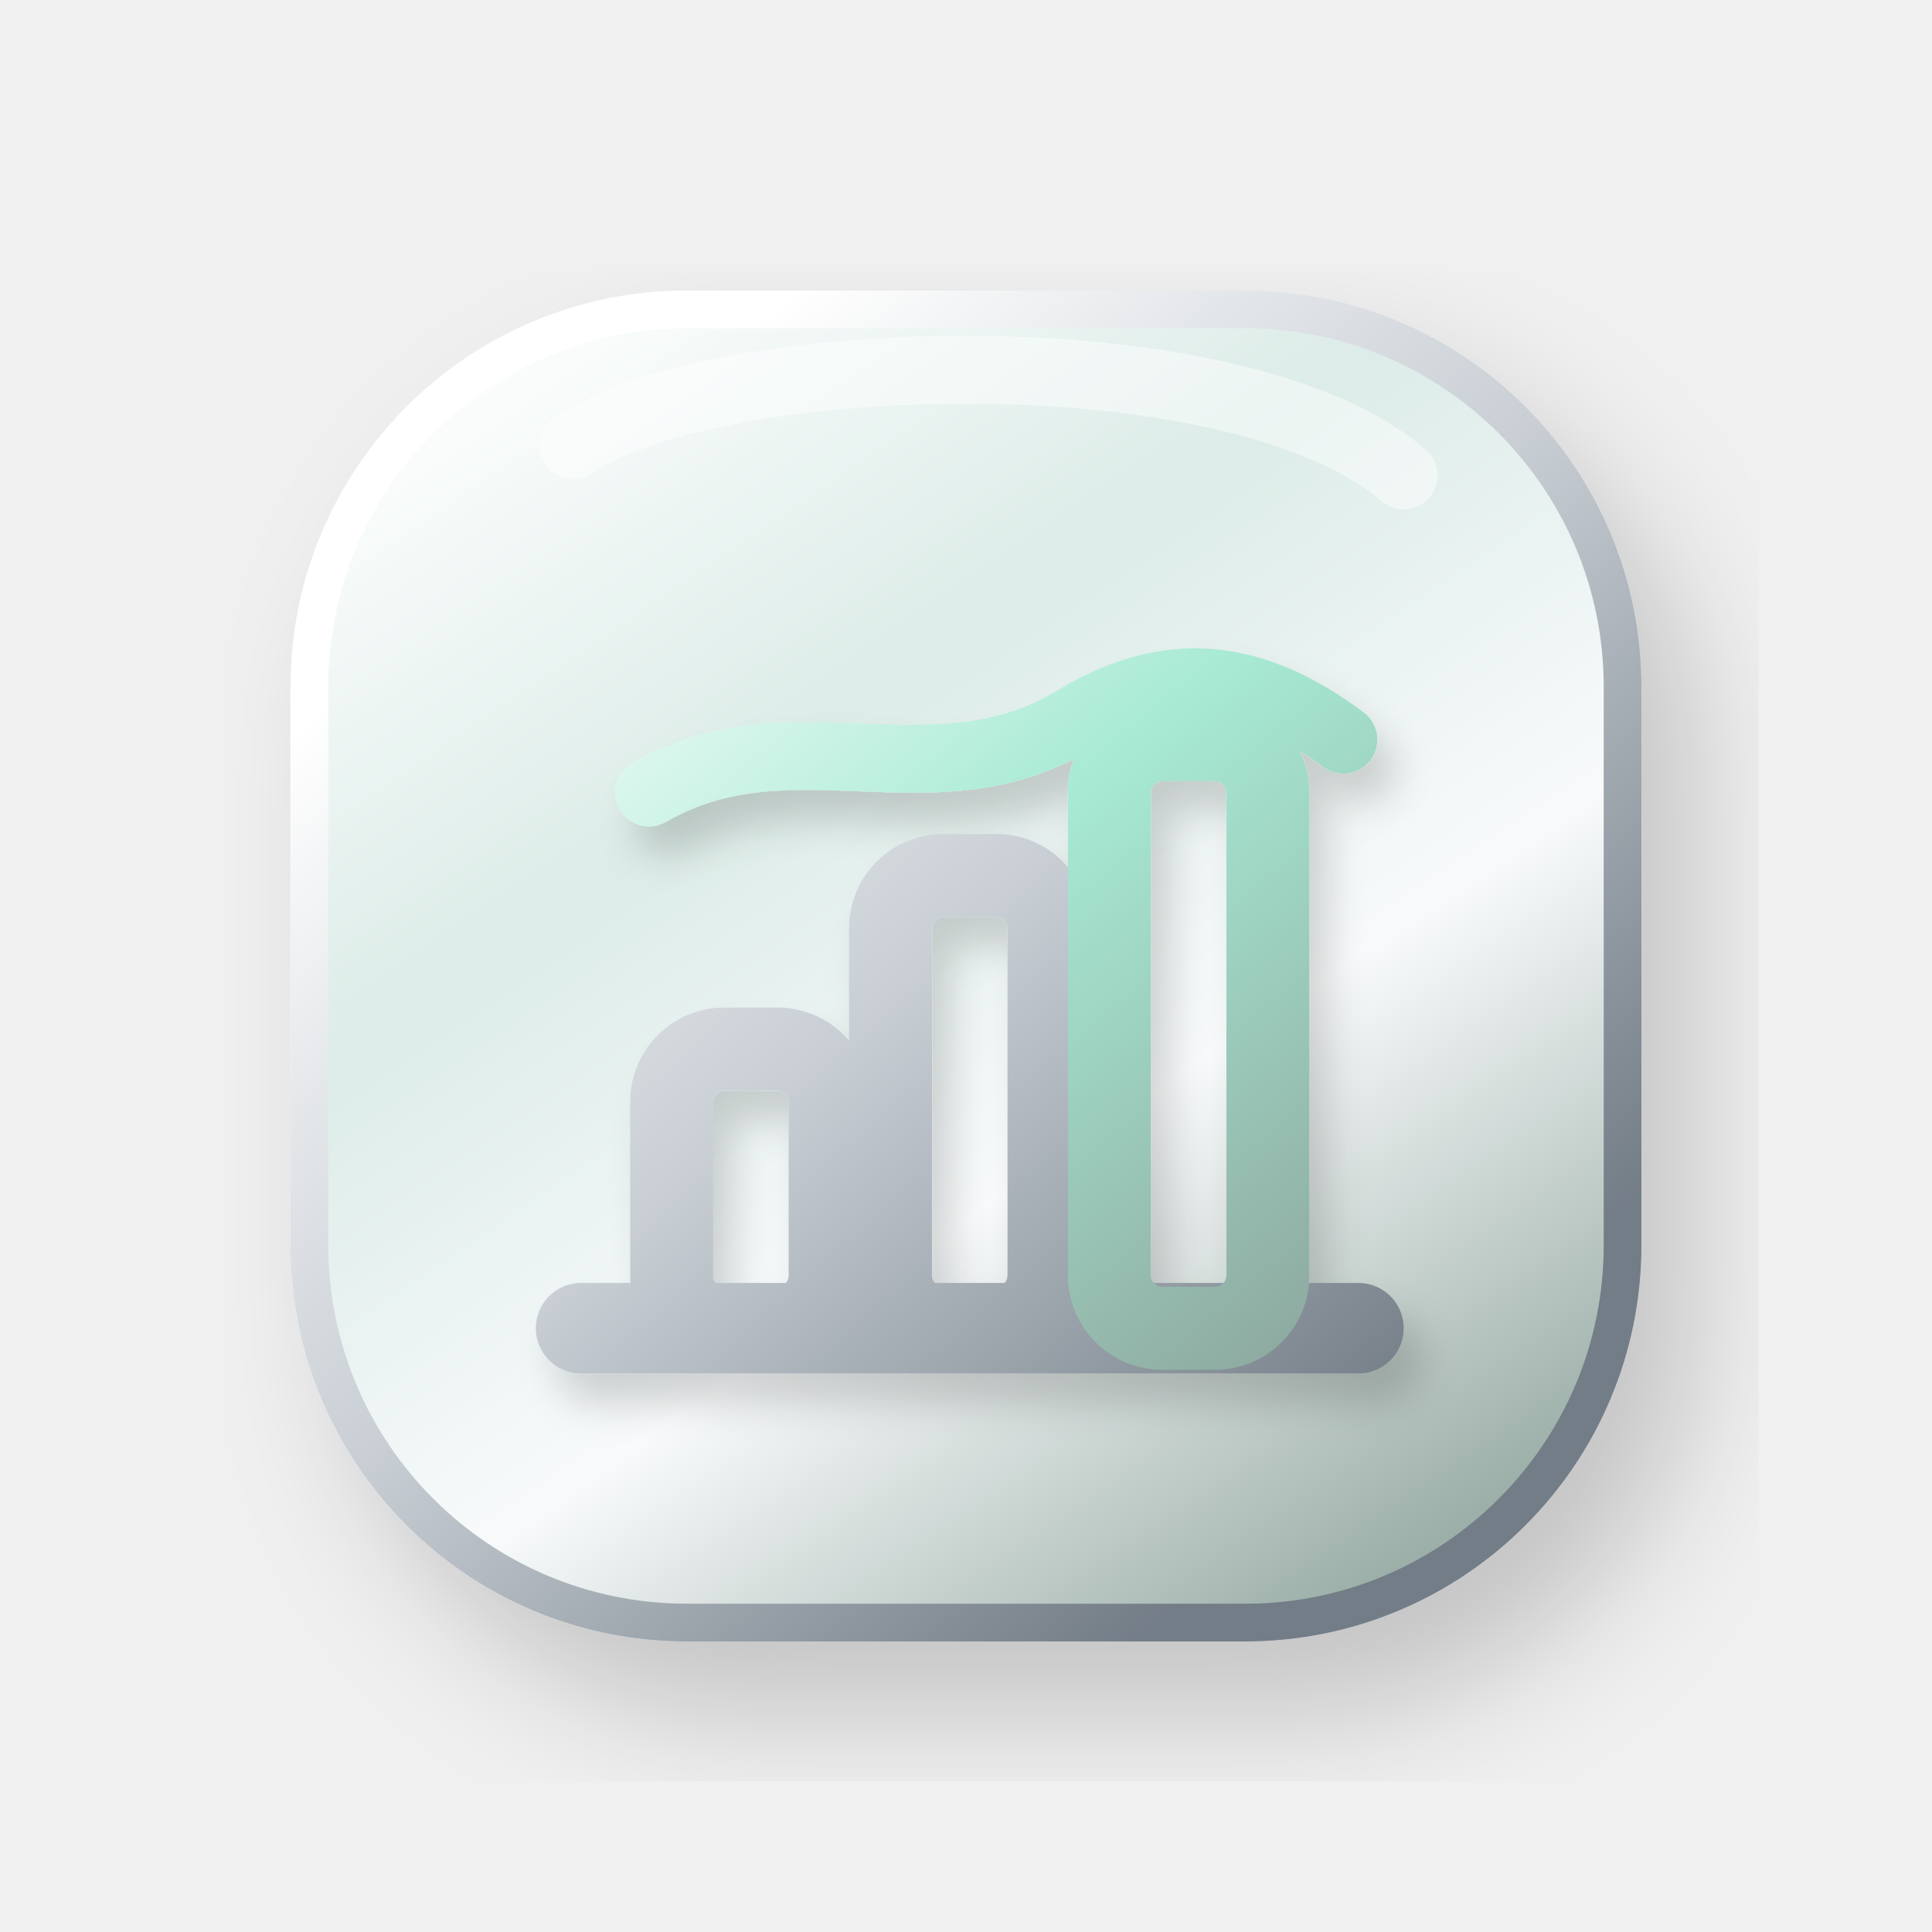
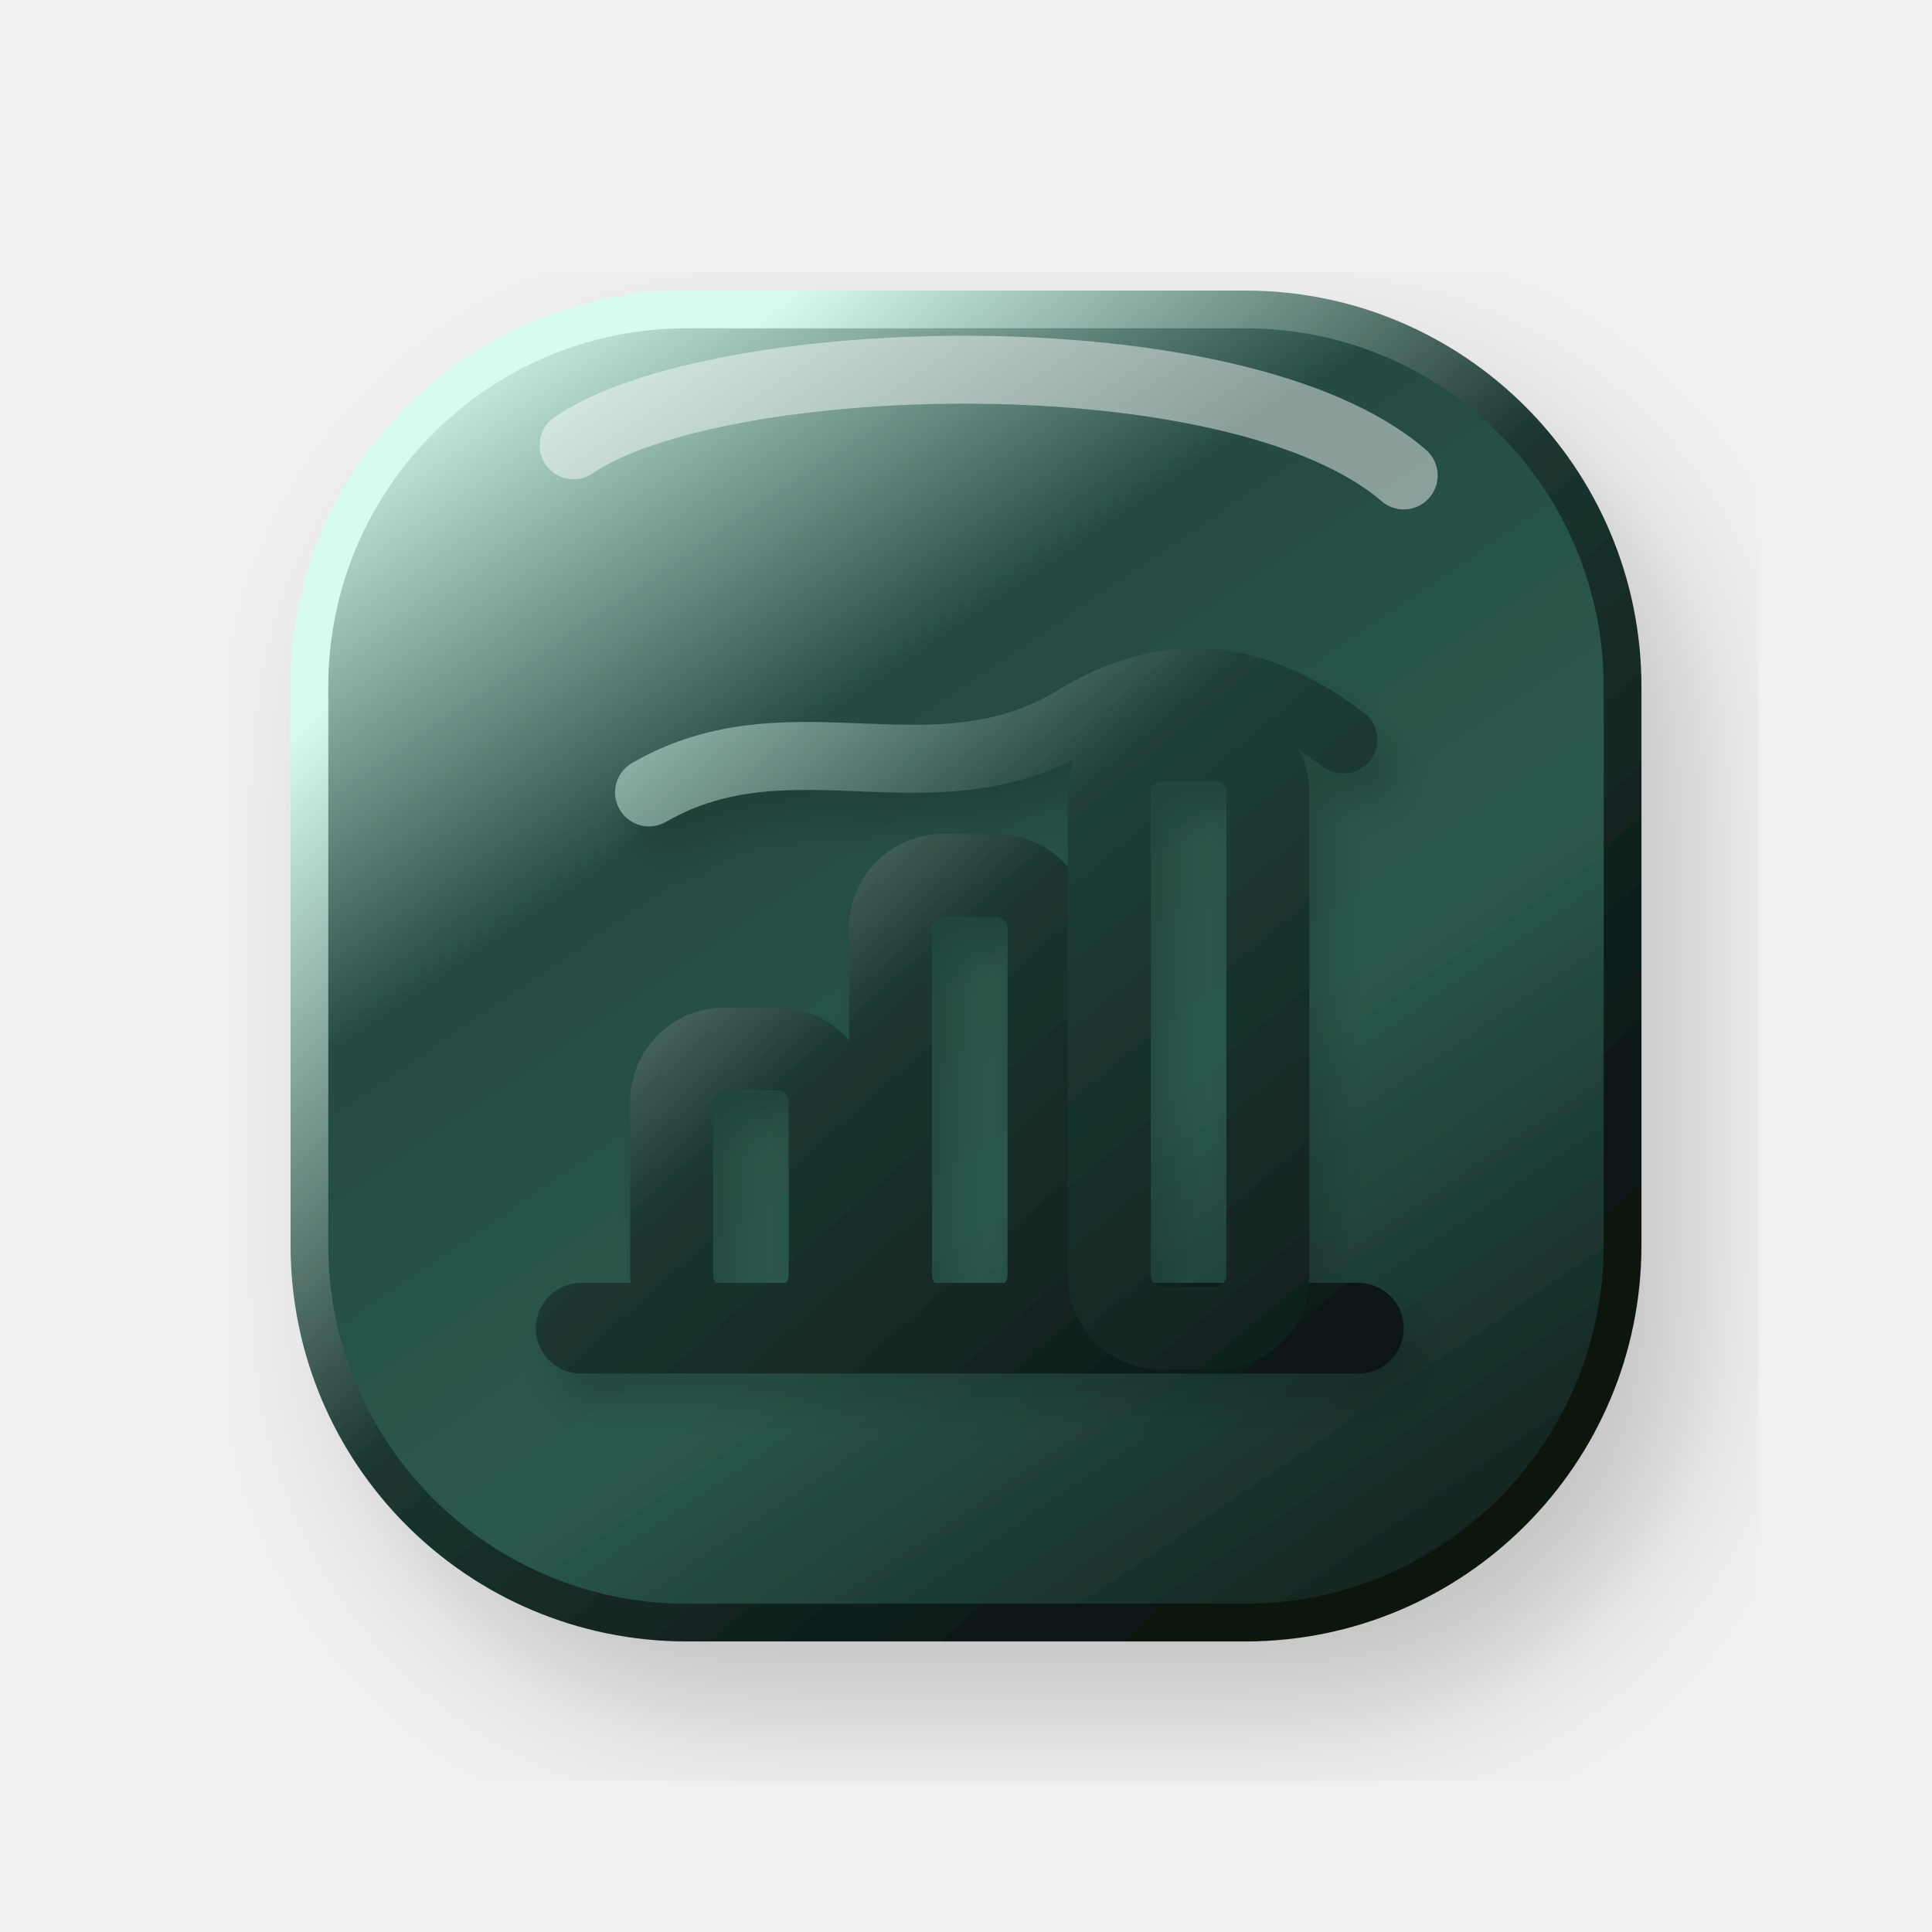
<svg xmlns="http://www.w3.org/2000/svg" width="512" height="512" viewBox="0 0 512 512" fill="none">
  <defs>
    <linearGradient id="metal" x1="138" y1="76" x2="384" y2="438" gradientUnits="userSpaceOnUse">
-       <stop stop-color="#fff" />
-       <stop offset=".32" stop-color="#dcece8" />
-       <stop offset=".62" stop-color="#f8fafb" />
-       <stop offset="1" stop-color="#8ba199" />
+       <stop stop-color="#d6fbef" />
+       <stop offset=".32" stop-color="#254b42" />
+       <stop offset=".62" stop-color="#2b594e" />
+       <stop offset="1" stop-color="#0e1b19" />
    </linearGradient>
    <linearGradient id="line" x1="148" y1="132" x2="366" y2="378" gradientUnits="userSpaceOnUse">
-       <stop stop-color="#fff" />
-       <stop offset=".48" stop-color="#c8ced4" />
-       <stop offset="1" stop-color="#737d87" />
+       <stop stop-color="#d6fbef" />
+       <stop offset=".48" stop-color="#1b3731" />
+       <stop offset="1" stop-color="#0a1211" />
    </linearGradient>
    <linearGradient id="accent" x1="156" y1="136" x2="356" y2="374" gradientUnits="userSpaceOnUse">
-       <stop stop-color="#fff" />
-       <stop offset=".45" stop-color="#a7ead4" />
-       <stop offset="1" stop-color="#8ba199" />
+       <stop stop-color="#d6fbef" />
+       <stop offset=".45" stop-color="#20413a" />
+       <stop offset="1" stop-color="#0e1b19" />
    </linearGradient>
    <filter id="shadow" x="46" y="52" width="420" height="420" filterUnits="userSpaceOnUse" color-interpolation-filters="sRGB">
      <feDropShadow dx="15" dy="20" stdDeviation="17" flood-color="#171717" flood-opacity=".18" />
    </filter>
    <filter id="soft" x="104" y="104" width="304" height="304" filterUnits="userSpaceOnUse" color-interpolation-filters="sRGB">
      <feDropShadow dx="5" dy="8" stdDeviation="5" flood-color="#171717" flood-opacity=".16" />
    </filter>
  </defs>
  <g filter="url(#shadow)">
    <rect x="78" y="78" width="356" height="356" rx="104" fill="url(#metal)" />
    <rect x="82" y="82" width="348" height="348" rx="100" fill="none" stroke="url(#line)" stroke-width="10" />
    <path d="M152 118C190 92 328 88 372 126" stroke="#fff" stroke-width="18" stroke-linecap="round" opacity=".46" />
  </g>
  <g filter="url(#soft)" stroke-linecap="round" stroke-linejoin="round">
    <path d="M154 352H360" stroke="url(#line)" stroke-width="24" />
    <rect x="178" y="278" width="42" height="74" rx="14" fill="none" stroke="url(#line)" stroke-width="22" />
    <rect x="236" y="232" width="42" height="120" rx="14" fill="none" stroke="url(#line)" stroke-width="22" />
    <rect x="294" y="196" width="42" height="156" rx="14" fill="none" stroke="url(#accent)" stroke-width="22" />
    <path d="M172 210C210 188 248 214 286 190C310 176 332 178 356 196" stroke="url(#accent)" stroke-width="18" />
  </g>
</svg>
